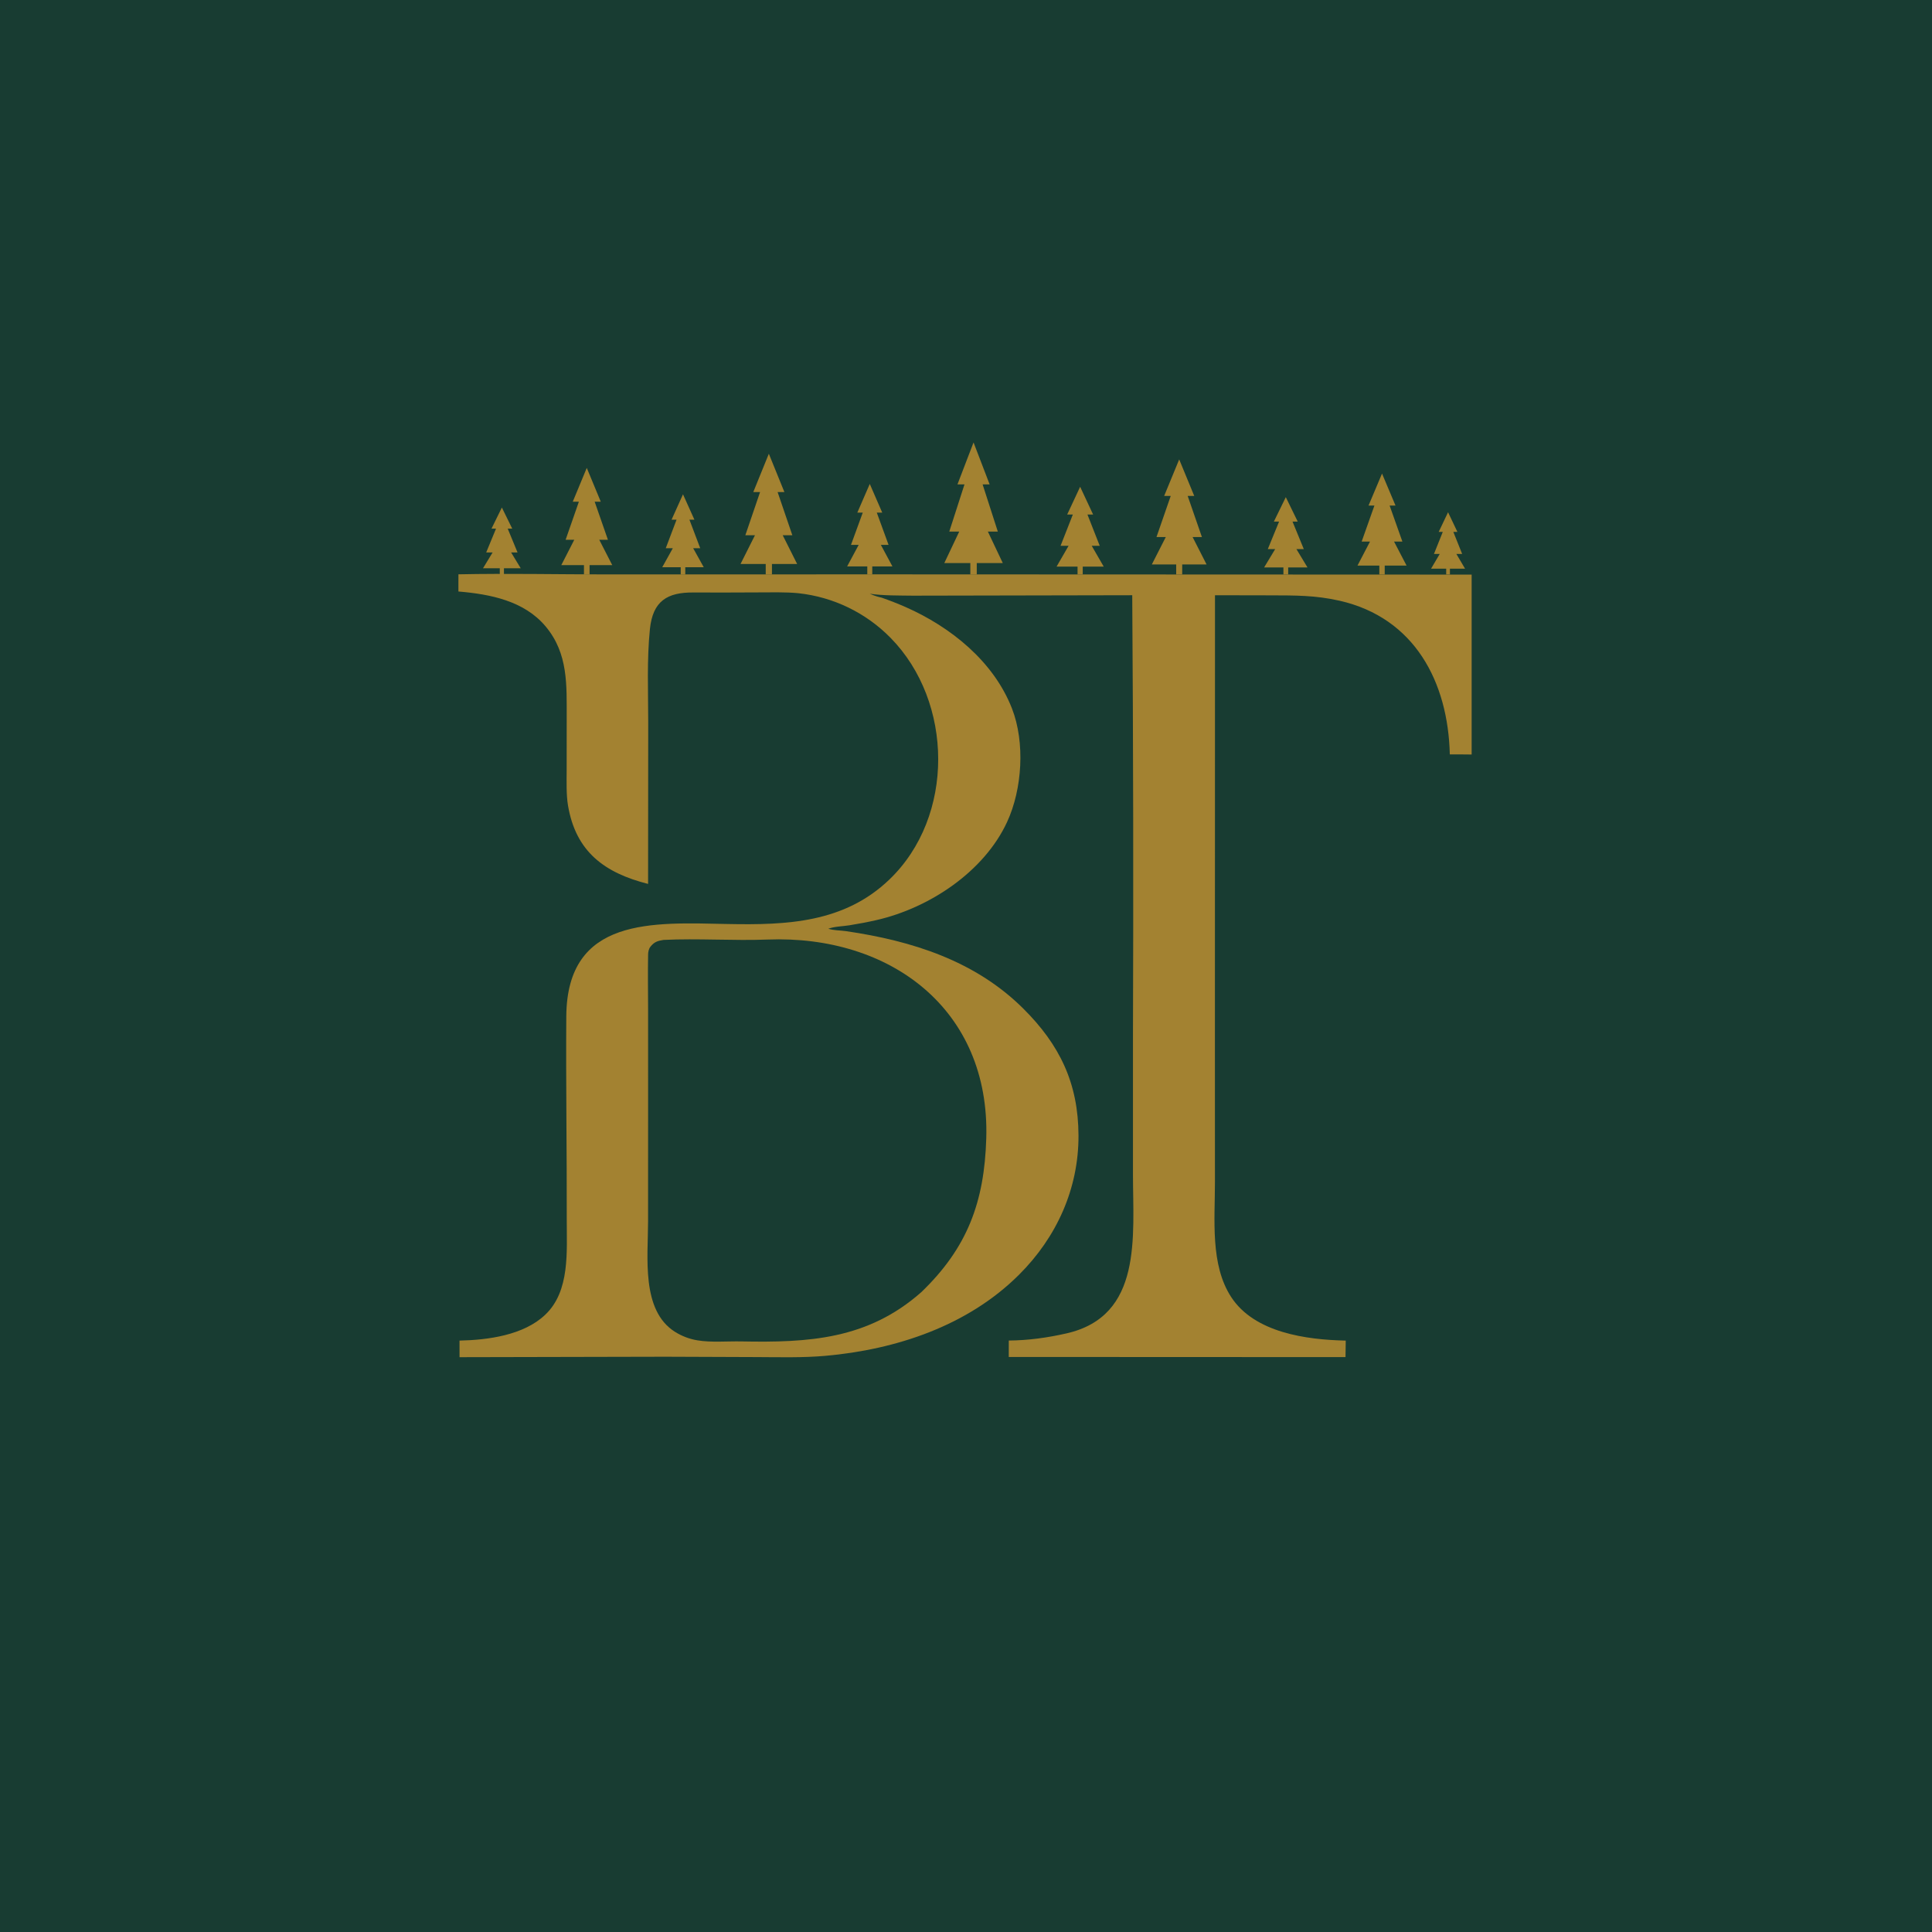
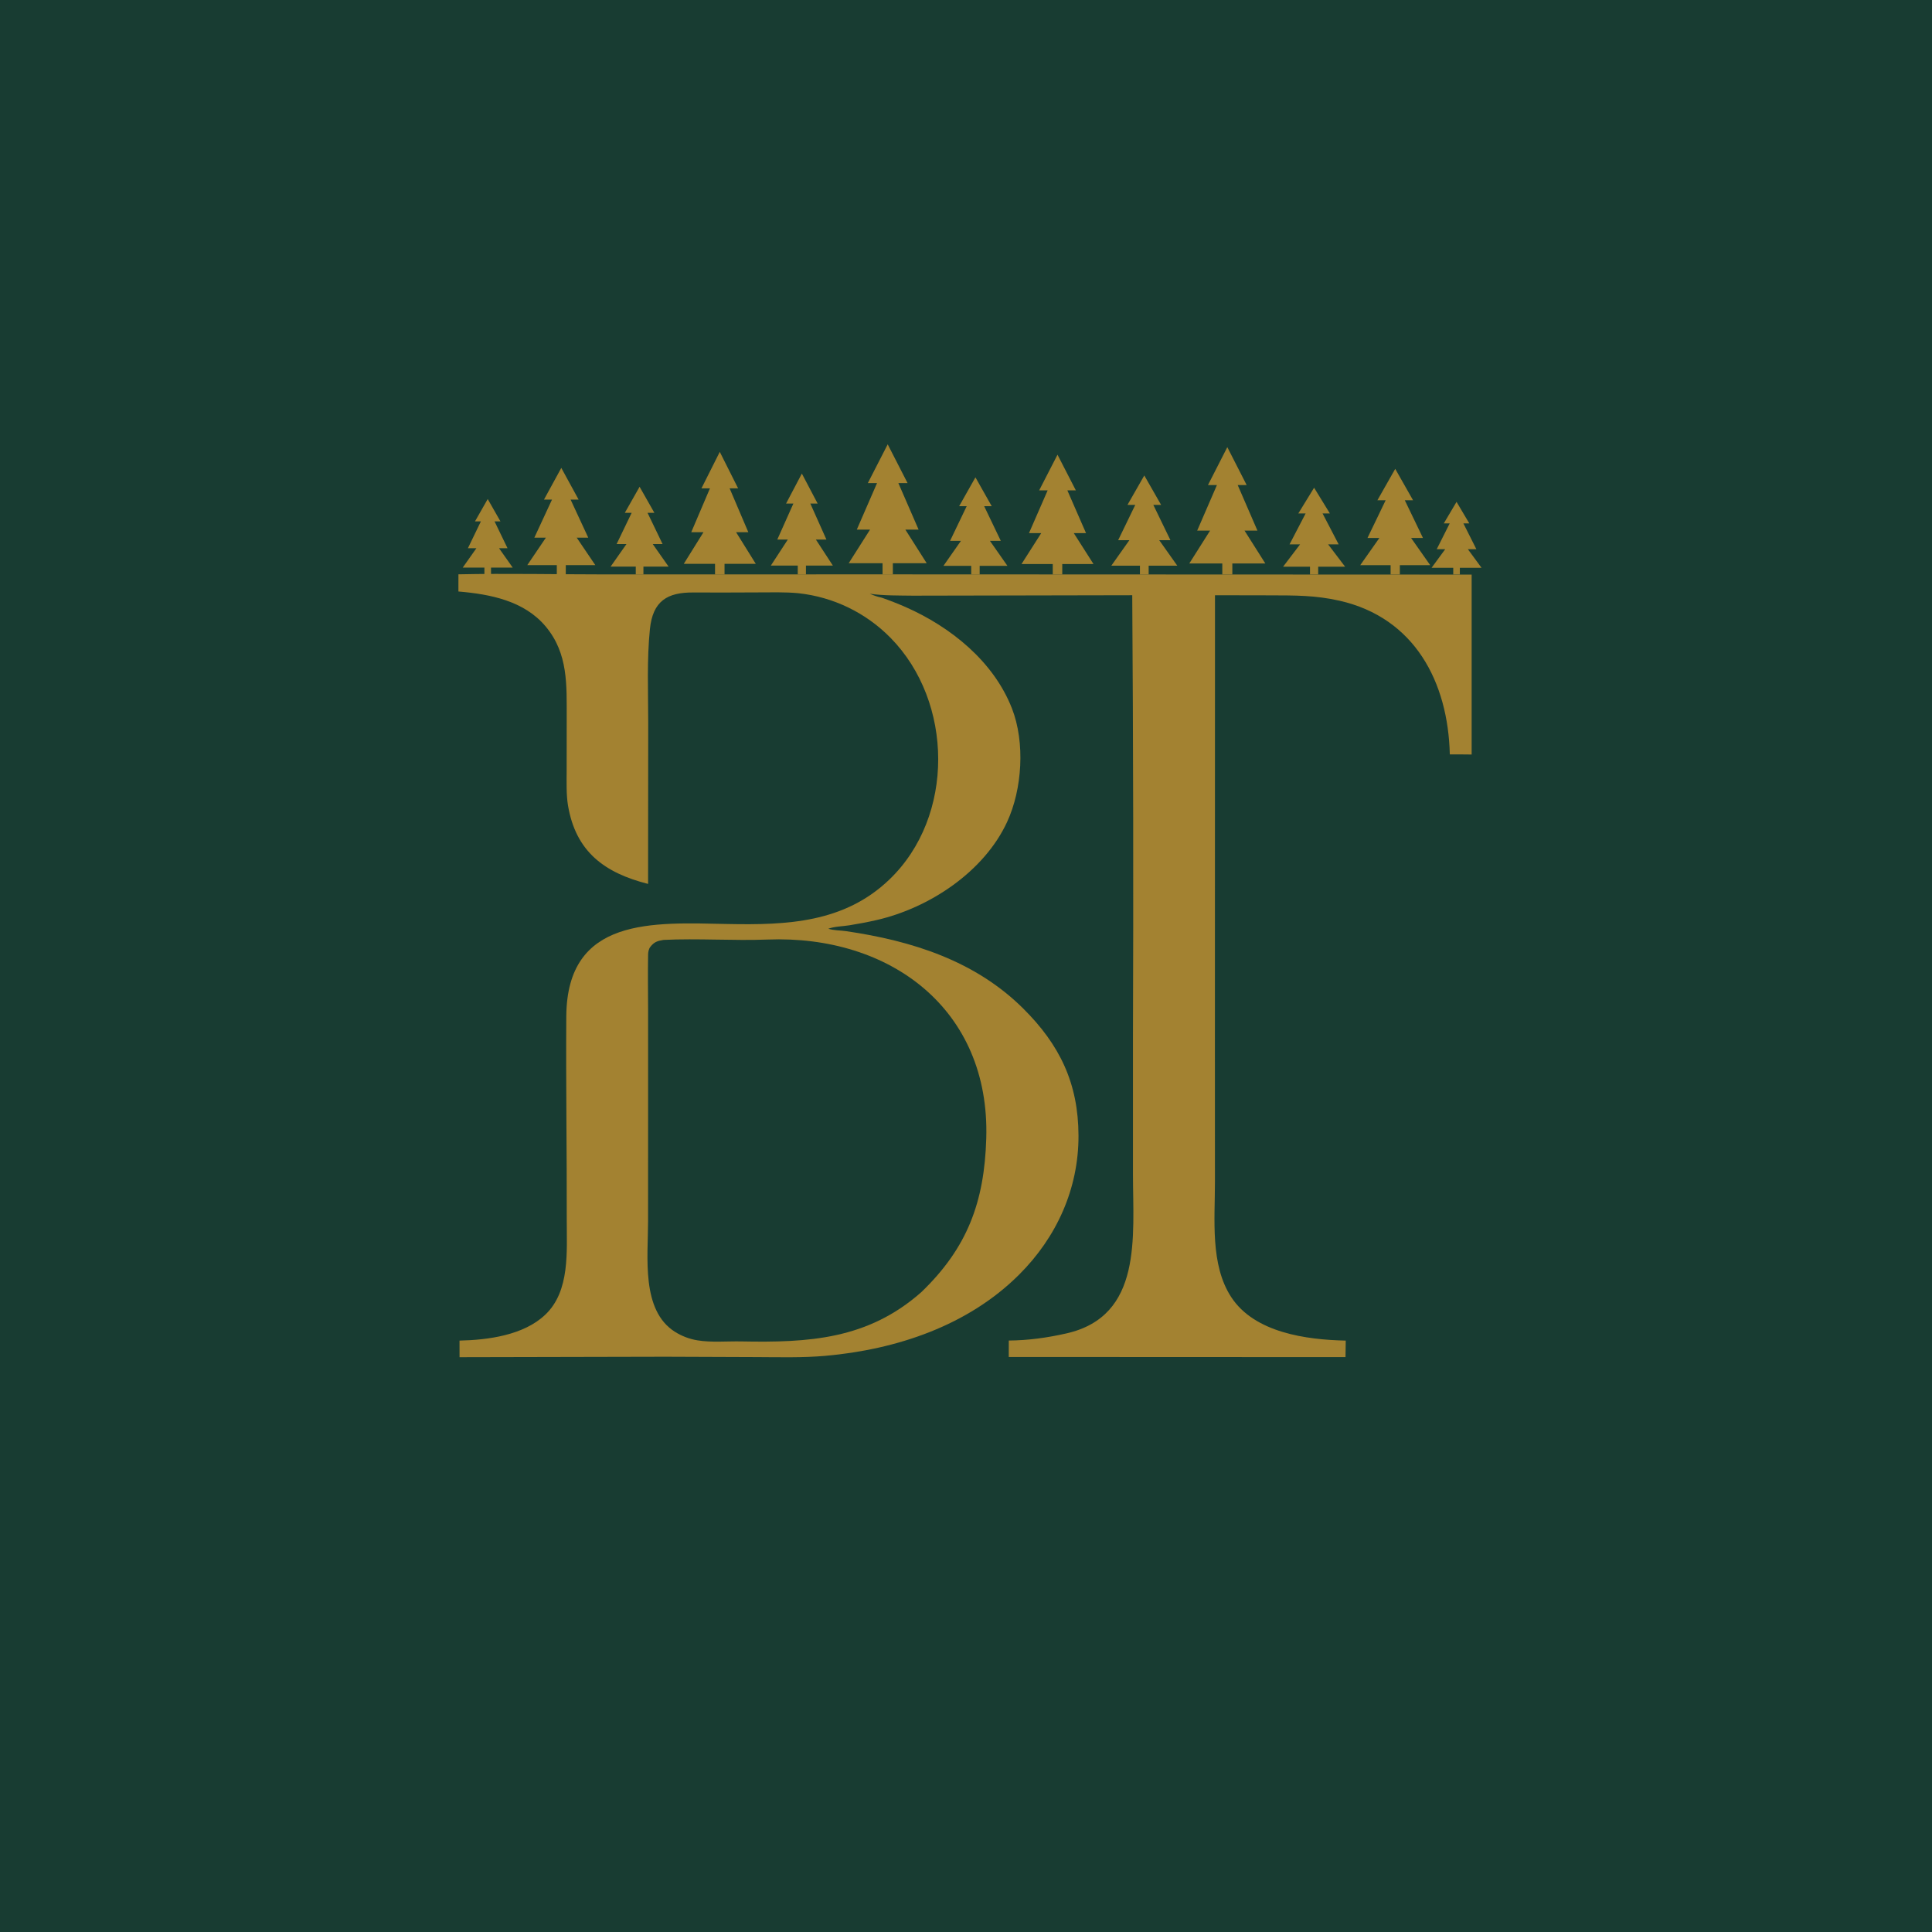
<svg xmlns="http://www.w3.org/2000/svg" version="1.1" style="display: block;" viewBox="0 0 2048 2048" width="1024" height="1024" preserveAspectRatio="none">
  <path transform="translate(0,0)" fill="rgb(24,60,50)" d="M 0 0 L 2048 0 L 2048 2048 L 0 2048 L 0 0 z" />
  <path transform="translate(0,0)" fill="rgb(163,130,49)" d="M 485.958 608.802 C 537.272 607.729 591.844 608.879 643.478 608.91 L 929.799 608.843 L 1560.01 609.097 L 1560.01 799.817 C 1552.37 799.659 1544.52 799.721 1536.86 799.689 C 1535.04 723.23 1499.85 654.915 1419.9 636.768 C 1394.44 630.989 1372.67 631.172 1346.91 631.093 L 1287.94 630.978 L 1287.86 1111.41 L 1287.89 1252.94 C 1287.93 1292.55 1282.71 1340.61 1305.12 1374.95 C 1329.81 1412.78 1384.9 1420.2 1426.54 1421.09 L 1426.29 1438.59 L 1069.33 1438.44 L 1069.37 1421.03 C 1090.08 1420.85 1110.32 1418.04 1130.52 1413.45 C 1211.53 1395.03 1200.99 1310.71 1200.99 1244.8 L 1200.99 1100.69 C 1201.56 944.116 1201.3 787.542 1200.22 630.971 L 967.769 631.429 C 952.976 631.216 936.467 631.477 921.998 629.412 C 927.226 631.597 929.178 632.294 934.68 633.575 C 943.225 636.554 951.653 639.861 959.944 643.488 C 1007.78 664.576 1053.27 701.057 1072.73 751.017 C 1086.76 787.026 1083.69 836.45 1067.58 871.292 C 1043.15 924.14 985.21 962.412 929.48 975.242 C 919.778 977.475 910.203 979.266 900.386 980.848 C 893.107 982.02 884.714 982.002 878.029 984.509 C 884.326 986.441 890.565 986.132 897.019 987.079 C 966.453 997.274 1033.46 1018.27 1084.54 1068.96 C 1123.34 1107.48 1143.07 1148.22 1143.25 1203.74 C 1143.44 1260.07 1120.05 1311.55 1080.34 1351.14 C 1025.94 1405.47 949.956 1430.61 874.759 1437.26 C 851.245 1439.34 826.07 1438.67 802.356 1438.56 L 705.369 1438.19 L 487.127 1438.67 L 487.105 1421.09 C 517.316 1420.43 555.126 1415.42 577.909 1393.72 C 604.508 1368.69 600.681 1326.23 600.781 1292.5 C 600.938 1220.72 599.798 1149.26 600.29 1077.47 C 601.014 971.562 692.242 977.931 771.442 979.487 C 834.195 980.72 894.862 978.285 942.767 932.347 C 1012.45 865.522 1010.7 743.911 944.055 676.162 C 917.926 649.536 883.365 632.806 846.274 628.826 C 832.819 627.479 816.181 627.944 802.445 627.979 C 780.117 628.117 757.789 628.143 735.46 628.057 C 707.243 627.742 691.967 637.127 688.928 666.949 C 685.637 699.257 687.111 732.894 687.137 765.468 L 686.995 936.998 C 640.979 925.303 610.339 903.054 602.085 853.724 C 600.173 842.298 600.66 828.352 600.675 816.607 L 600.725 761.545 C 600.652 726.313 602.529 692.898 578.444 664.096 C 555.638 636.823 519.589 629.856 485.937 627.006 L 485.958 608.802 z" />
  <path transform="translate(0,0)" fill="rgb(24,60,50)" d="M 703.304 996.348 C 739.221 994.576 778.08 997.348 813.504 995.964 C 943.756 990.878 1049.62 1069.94 1045.48 1206.82 C 1043.45 1274.1 1025.57 1322.63 976.644 1369.72 C 919.732 1420 857.063 1423.35 785.624 1421.96 C 770.861 1421.68 753.866 1423.24 739.387 1420.83 C 730.88 1419.44 722.74 1416.36 715.451 1411.76 C 679.406 1388.99 687.018 1332.28 686.975 1294.65 L 687.015 1179.88 L 687.004 1069.95 C 686.945 1050.61 686.665 1030.96 687.02 1011.61 C 687.068 1009.05 687.748 1005.79 689.342 1003.75 C 693.486 998.434 697.069 997.359 703.304 996.348 z" />
  <g fill="#A38231" aria-hidden="true">
-     <path d="M 532 538 L 521.0 560.4 L 525.8 560.4 L 515.4 585.6 L 522.2 585.6 L 512 602.4 L 529.8 602.4 L 529.8 609 L 534.2 609 L 534.2 602.4 L 552 602.4 L 541.8 585.6 L 548.6 585.6 L 538.2 560.4 L 543.0 560.4 Z" />
-     <path d="M 622 496 L 607.15 531.84 L 613.63 531.84 L 599.59 572.16 L 608.77 572.16 L 595 599.04 L 619.03 599.04 L 619.03 609 L 624.97 609 L 624.97 599.04 L 649 599.04 L 635.23 572.16 L 644.41 572.16 L 630.37 531.84 L 636.85 531.84 Z" />
-     <path d="M 724 524 L 711.9 550.88 L 717.18 550.88 L 705.74 581.12 L 713.22 581.12 L 702 601.28 L 721.58 601.28 L 721.58 609 L 726.42 609 L 726.42 601.28 L 746 601.28 L 734.78 581.12 L 742.26 581.12 L 730.82 550.88 L 736.1 550.88 Z" />
-     <path d="M 815 481 L 798.5 521.64 L 805.7 521.64 L 790.1 567.36 L 800.3 567.36 L 785 597.84 L 811.7 597.84 L 811.7 609 L 818.3 609 L 818.3 597.84 L 845 597.84 L 829.7 567.36 L 839.9 567.36 L 824.3 521.64 L 831.5 521.64 Z" />
-     <path d="M 922 513 L 908.8 543.4 L 914.56 543.4 L 902.08 577.6 L 910.24 577.6 L 898 600.4 L 919.36 600.4 L 919.36 609 L 924.64 609 L 924.64 600.4 L 946 600.4 L 933.76 577.6 L 941.92 577.6 L 929.44 543.4 L 935.2 543.4 Z" />
-     <path d="M 1032 469 L 1014.95 513.48 L 1022.39 513.48 L 1006.27 563.52 L 1016.81 563.52 L 1001 596.88 L 1028.59 596.88 L 1028.59 609 L 1035.41 609 L 1035.41 596.88 L 1063 596.88 L 1047.19 563.52 L 1057.73 563.52 L 1041.61 513.48 L 1049.05 513.48 Z" />
-     <path d="M 1145 516 L 1131.25 545.44 L 1137.25 545.44 L 1124.25 578.56 L 1132.75 578.56 L 1120 600.64 L 1142.25 600.64 L 1142.25 609 L 1147.75 609 L 1147.75 600.64 L 1170 600.64 L 1157.25 578.56 L 1165.75 578.56 L 1152.75 545.44 L 1158.75 545.44 Z" />
-     <path d="M 1250 487 L 1234.05 525.72 L 1241.01 525.72 L 1225.93 569.28 L 1235.79 569.28 L 1221 598.32 L 1246.81 598.32 L 1246.81 609 L 1253.19 609 L 1253.19 598.32 L 1279 598.32 L 1264.21 569.28 L 1274.07 569.28 L 1258.99 525.72 L 1265.95 525.72 Z" />
-     <path d="M 1363 527 L 1350.35 552.92 L 1355.87 552.92 L 1343.91 582.08 L 1351.73 582.08 L 1340 601.52 L 1360.47 601.52 L 1360.47 609 L 1365.53 609 L 1365.53 601.52 L 1386 601.52 L 1374.27 582.08 L 1382.09 582.08 L 1370.13 552.92 L 1375.65 552.92 Z" />
-     <path d="M 1465 502 L 1450.7 535.92 L 1456.94 535.92 L 1443.42 574.08 L 1452.26 574.08 L 1439 599.52 L 1462.14 599.52 L 1462.14 609 L 1467.86 609 L 1467.86 599.52 L 1491 599.52 L 1477.74 574.08 L 1486.58 574.08 L 1473.06 535.92 L 1479.3 535.92 Z" />
-     <path d="M 1535 543 L 1525.1 563.8 L 1529.42 563.8 L 1520.06 587.2 L 1526.18 587.2 L 1517 602.8 L 1533.02 602.8 L 1533.02 609 L 1536.98 609 L 1536.98 602.8 L 1553 602.8 L 1543.82 587.2 L 1549.94 587.2 L 1540.58 563.8 L 1544.9 563.8 Z" />
+     <path d="M 517 529 L 503.5 552.7 L 509.75 552.7 L 496.0 581.14 L 505.0 581.14 L 490.5 601.68 L 513.5 601.68 L 513.5 609 L 520.5 609 L 520.5 601.68 L 543.5 601.68 L 529.0 581.14 L 538.0 581.14 L 524.25 552.7 L 530.5 552.7 Z" />
+     <path d="M 595 496 L 576.64 529.6 L 585.14 529.6 L 566.44 569.92 L 578.68 569.92 L 558.96 599.04 L 590.24 599.04 L 590.24 609 L 599.76 609 L 599.76 599.04 L 631.04 599.04 L 611.32 569.92 L 623.56 569.92 L 604.86 529.6 L 613.36 529.6 Z" />
+     <path d="M 678 516 L 662.34 543.6 L 669.59 543.6 L 653.64 576.72 L 664.08 576.72 L 647.26 600.64 L 673.94 600.64 L 673.94 609 L 682.06 609 L 682.06 600.64 L 708.74 600.64 L 691.92 576.72 L 702.36 576.72 L 686.41 543.6 L 693.66 543.6 Z" />
+     <path d="M 763 479 L 743.56 517.7 L 752.56 517.7 L 732.76 564.14 L 745.72 564.14 L 724.84 597.68 L 757.96 597.68 L 757.96 609 L 768.04 609 L 768.04 597.68 L 801.16 597.68 L 780.28 564.14 L 793.24 564.14 L 773.44 517.7 L 782.44 517.7 Z" />
+     <path d="M 850 502 L 833.26 533.8 L 841.01 533.8 L 823.96 571.96 L 835.12 571.96 L 817.14 599.52 L 845.66 599.52 L 845.66 609 L 854.34 609 L 854.34 599.52 L 882.86 599.52 L 864.88 571.96 L 876.04 571.96 L 858.99 533.8 L 866.74 533.8 Z" />
+     <path d="M 941 471 L 919.94 512.1 L 929.69 512.1 L 908.24 561.42 L 922.28 561.42 L 899.66 597.04 L 935.54 597.04 L 935.54 609 L 946.46 609 L 946.46 597.04 L 982.34 597.04 L 959.72 561.42 L 973.76 561.42 L 952.31 512.1 L 962.06 512.1 Z" />
+     <path d="M 1034 506 L 1016.72 536.6 L 1024.72 536.6 L 1007.12 573.32 L 1018.64 573.32 L 1000.08 599.84 L 1029.52 599.84 L 1029.52 609 L 1038.48 609 L 1038.48 599.84 L 1067.92 599.84 L 1049.36 573.32 L 1060.88 573.32 L 1043.28 536.6 L 1051.28 536.6 Z" />
+     <path d="M 1121 482 L 1101.56 519.8 L 1110.56 519.8 L 1090.76 565.16 L 1103.72 565.16 L 1082.84 597.92 L 1115.96 597.92 L 1115.96 609 L 1126.04 609 L 1126.04 597.92 L 1159.16 597.92 L 1138.28 565.16 L 1151.24 565.16 L 1131.44 519.8 L 1140.44 519.8 Z" />
+     <path d="M 1213 504 L 1195.18 535.2 L 1203.43 535.2 L 1185.28 572.64 L 1197.16 572.64 L 1178.02 599.68 L 1208.38 599.68 L 1208.38 609 L 1217.62 609 L 1217.62 599.68 L 1247.98 599.68 L 1228.84 572.64 L 1240.72 572.64 L 1222.57 535.2 L 1230.82 535.2 Z" />
+     <path d="M 1301 474 L 1280.48 514.2 L 1289.98 514.2 L 1269.08 562.44 L 1282.76 562.44 L 1260.72 597.28 L 1295.68 597.28 L 1295.68 609 L 1306.32 609 L 1306.32 597.28 L 1341.28 597.28 L 1319.24 562.44 L 1332.92 562.44 L 1312.02 514.2 L 1321.52 514.2 Z" />
+     <path d="M 1393 517 L 1376.26 544.3 L 1384.01 544.3 L 1366.96 577.06 L 1378.12 577.06 L 1360.14 600.72 L 1388.66 600.72 L 1388.66 609 L 1397.34 609 L 1397.34 600.72 L 1425.86 600.72 L 1407.88 577.06 L 1419.04 577.06 L 1401.99 544.3 L 1409.74 544.3 Z" />
+     <path d="M 1479 497 L 1460.1 530.3 L 1468.85 530.3 L 1449.6 570.26 L 1462.2 570.26 L 1441.9 599.12 L 1474.1 599.12 L 1474.1 609 L 1483.9 609 L 1483.9 599.12 L 1516.1 599.12 L 1495.8 570.26 L 1508.4 570.26 L 1489.15 530.3 L 1497.9 530.3 Z" />
+     <path d="M 1544 532 L 1530.5 554.8 L 1536.75 554.8 L 1523.0 582.16 L 1532.0 582.16 L 1517.5 601.92 L 1540.5 601.92 L 1540.5 609 L 1547.5 609 L 1547.5 601.92 L 1570.5 601.92 L 1556.0 582.16 L 1565.0 582.16 L 1551.25 554.8 L 1557.5 554.8 Z" />
  </g>
</svg>
